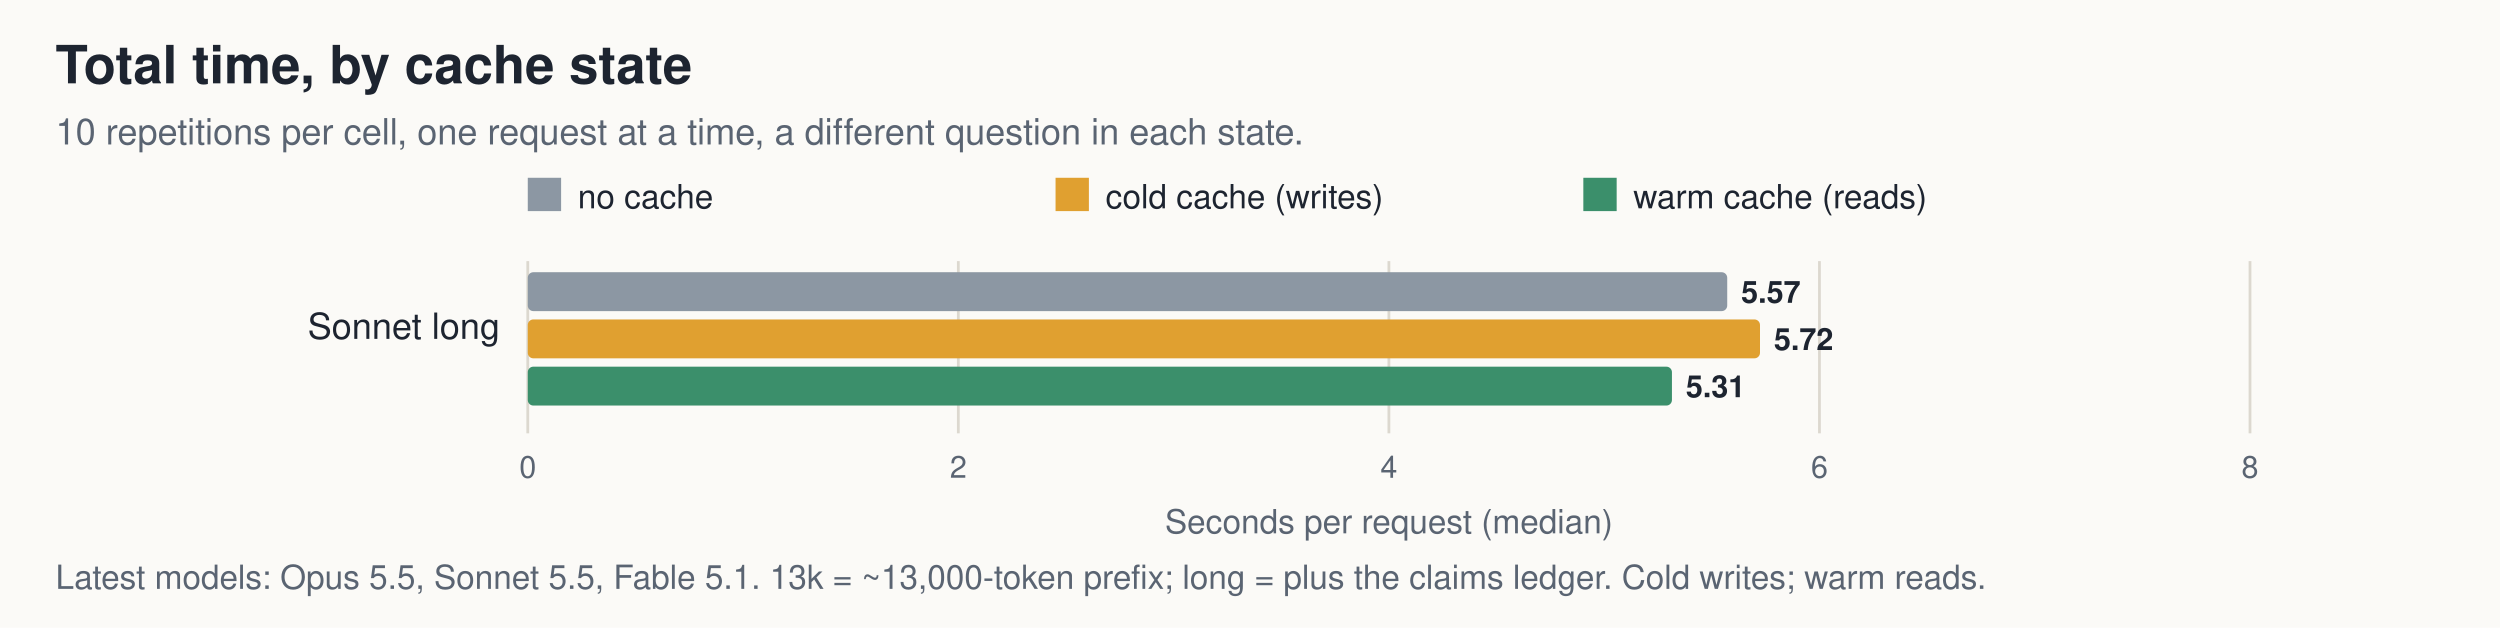
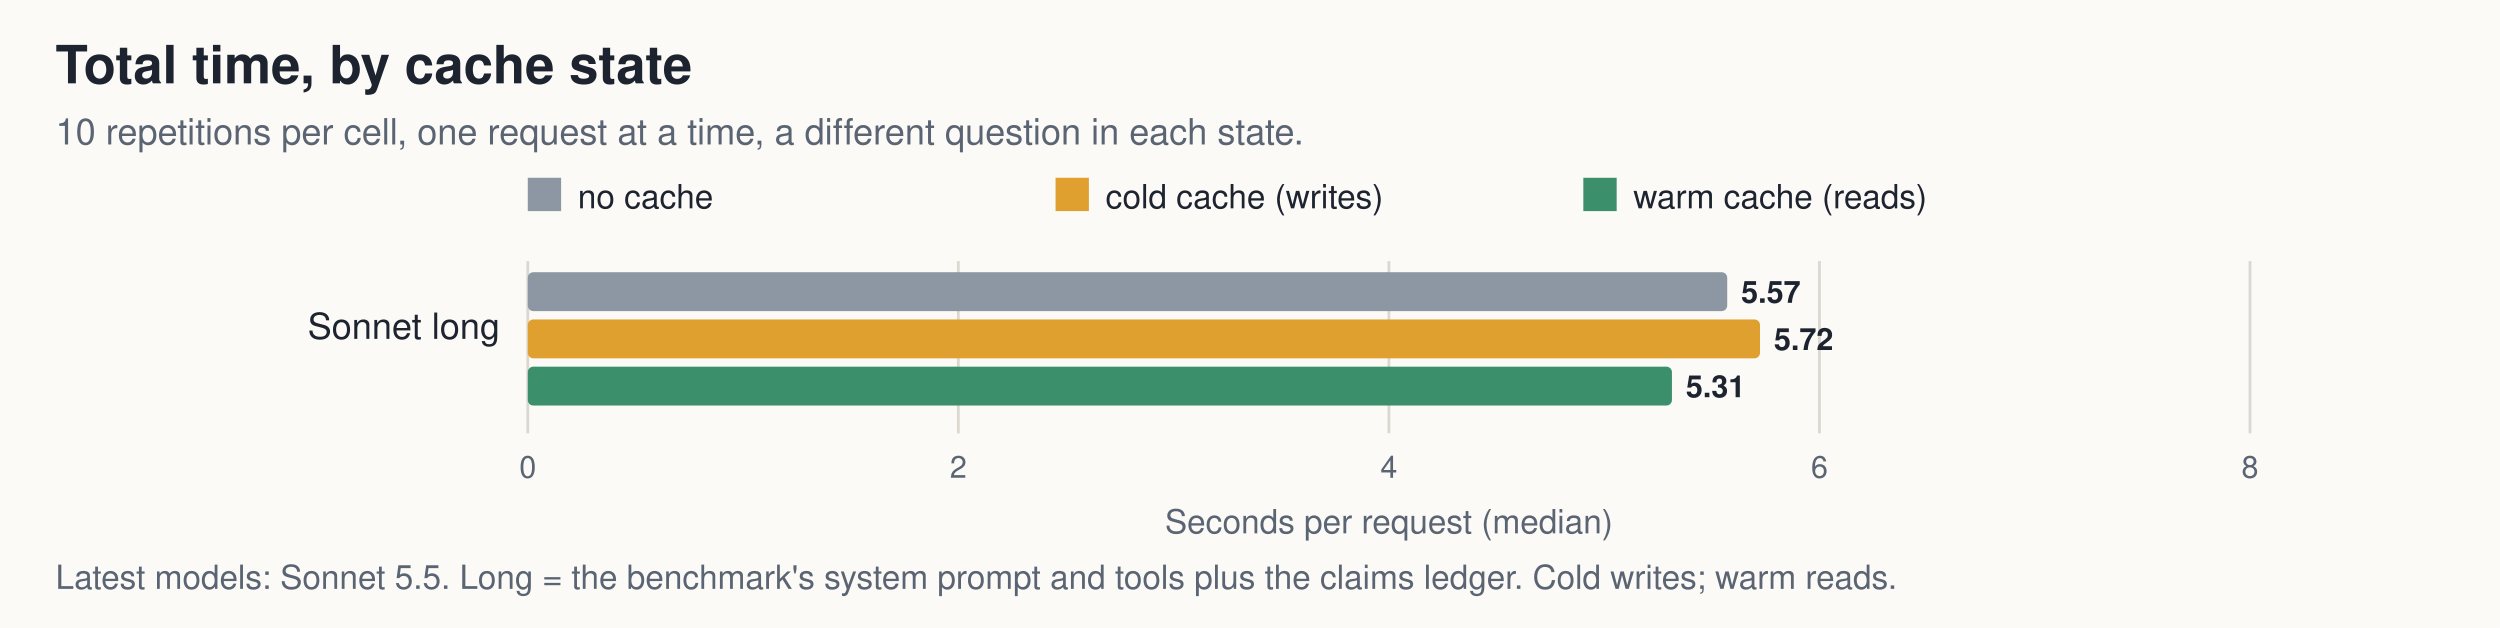
<svg xmlns="http://www.w3.org/2000/svg" viewBox="0 0 900 226" width="900" height="226" role="img" aria-label="Total time, by cache state">
  <rect width="900" height="226" fill="#fbfaf7" />
  <g font-family="system-ui, -apple-system, Helvetica, Arial, sans-serif" fill="#1d2430">
    <text x="20" y="30" font-size="19" font-weight="700">Total time, by cache state</text>
    <text x="20" y="52" font-size="13" fill="#5a6472">10 repetitions per cell, one request at a time, a different question in each state.</text>
    <rect x="190" y="64" width="12" height="12" fill="#8c97a3" />
    <text x="208" y="75" font-size="12">no cache</text>
    <rect x="380" y="64" width="12" height="12" fill="#e0a030" />
    <text x="398" y="75" font-size="12">cold cache (writes)</text>
    <rect x="570" y="64" width="12" height="12" fill="#3b8f6b" />
    <text x="588" y="75" font-size="12">warm cache (reads)</text>
    <line x1="190.0" y1="94" x2="190.0" y2="156" stroke="#dcd8cf" stroke-width="1" />
    <text x="190.0" y="172" font-size="11" text-anchor="middle" fill="#5a6472">0</text>
    <line x1="345.0" y1="94" x2="345.0" y2="156" stroke="#dcd8cf" stroke-width="1" />
    <text x="345.0" y="172" font-size="11" text-anchor="middle" fill="#5a6472">2</text>
    <line x1="500.0" y1="94" x2="500.0" y2="156" stroke="#dcd8cf" stroke-width="1" />
    <text x="500.0" y="172" font-size="11" text-anchor="middle" fill="#5a6472">4</text>
    <line x1="655.0" y1="94" x2="655.0" y2="156" stroke="#dcd8cf" stroke-width="1" />
    <text x="655.0" y="172" font-size="11" text-anchor="middle" fill="#5a6472">6</text>
    <line x1="810.0" y1="94" x2="810.0" y2="156" stroke="#dcd8cf" stroke-width="1" />
    <text x="810.0" y="172" font-size="11" text-anchor="middle" fill="#5a6472">8</text>
    <text x="500.0" y="192" font-size="12" text-anchor="middle" fill="#5a6472">Seconds per request (median)</text>
    <text x="180" y="122" font-size="13" text-anchor="end">Sonnet long</text>
    <rect x="190" y="98" width="431.8" height="14" rx="2" fill="#8c97a3" />
    <text x="626.8" y="109" font-size="11" font-weight="600">5.57</text>
    <rect x="190" y="115" width="443.6" height="14" rx="2" fill="#e0a030" />
    <text x="638.6" y="126" font-size="11" font-weight="600">5.72</text>
    <rect x="190" y="132" width="411.9" height="14" rx="2" fill="#3b8f6b" />
    <text x="606.9" y="143" font-size="11" font-weight="600">5.31</text>
-     <text x="20" y="212" font-size="12" fill="#5a6472">Latest models: Opus 5.5, Sonnet 5.5, Fable 5.1. 13k = ~13,000-token prefix; long = plus the claims ledger. Cold writes; warm reads.</text>
+     <text x="20" y="212" font-size="12" fill="#5a6472">Latest models: Sonnet 5.5. Long = the benchmark's system prompt and tools plus the claims ledger. Cold writes; warm reads.</text>
  </g>
</svg>
